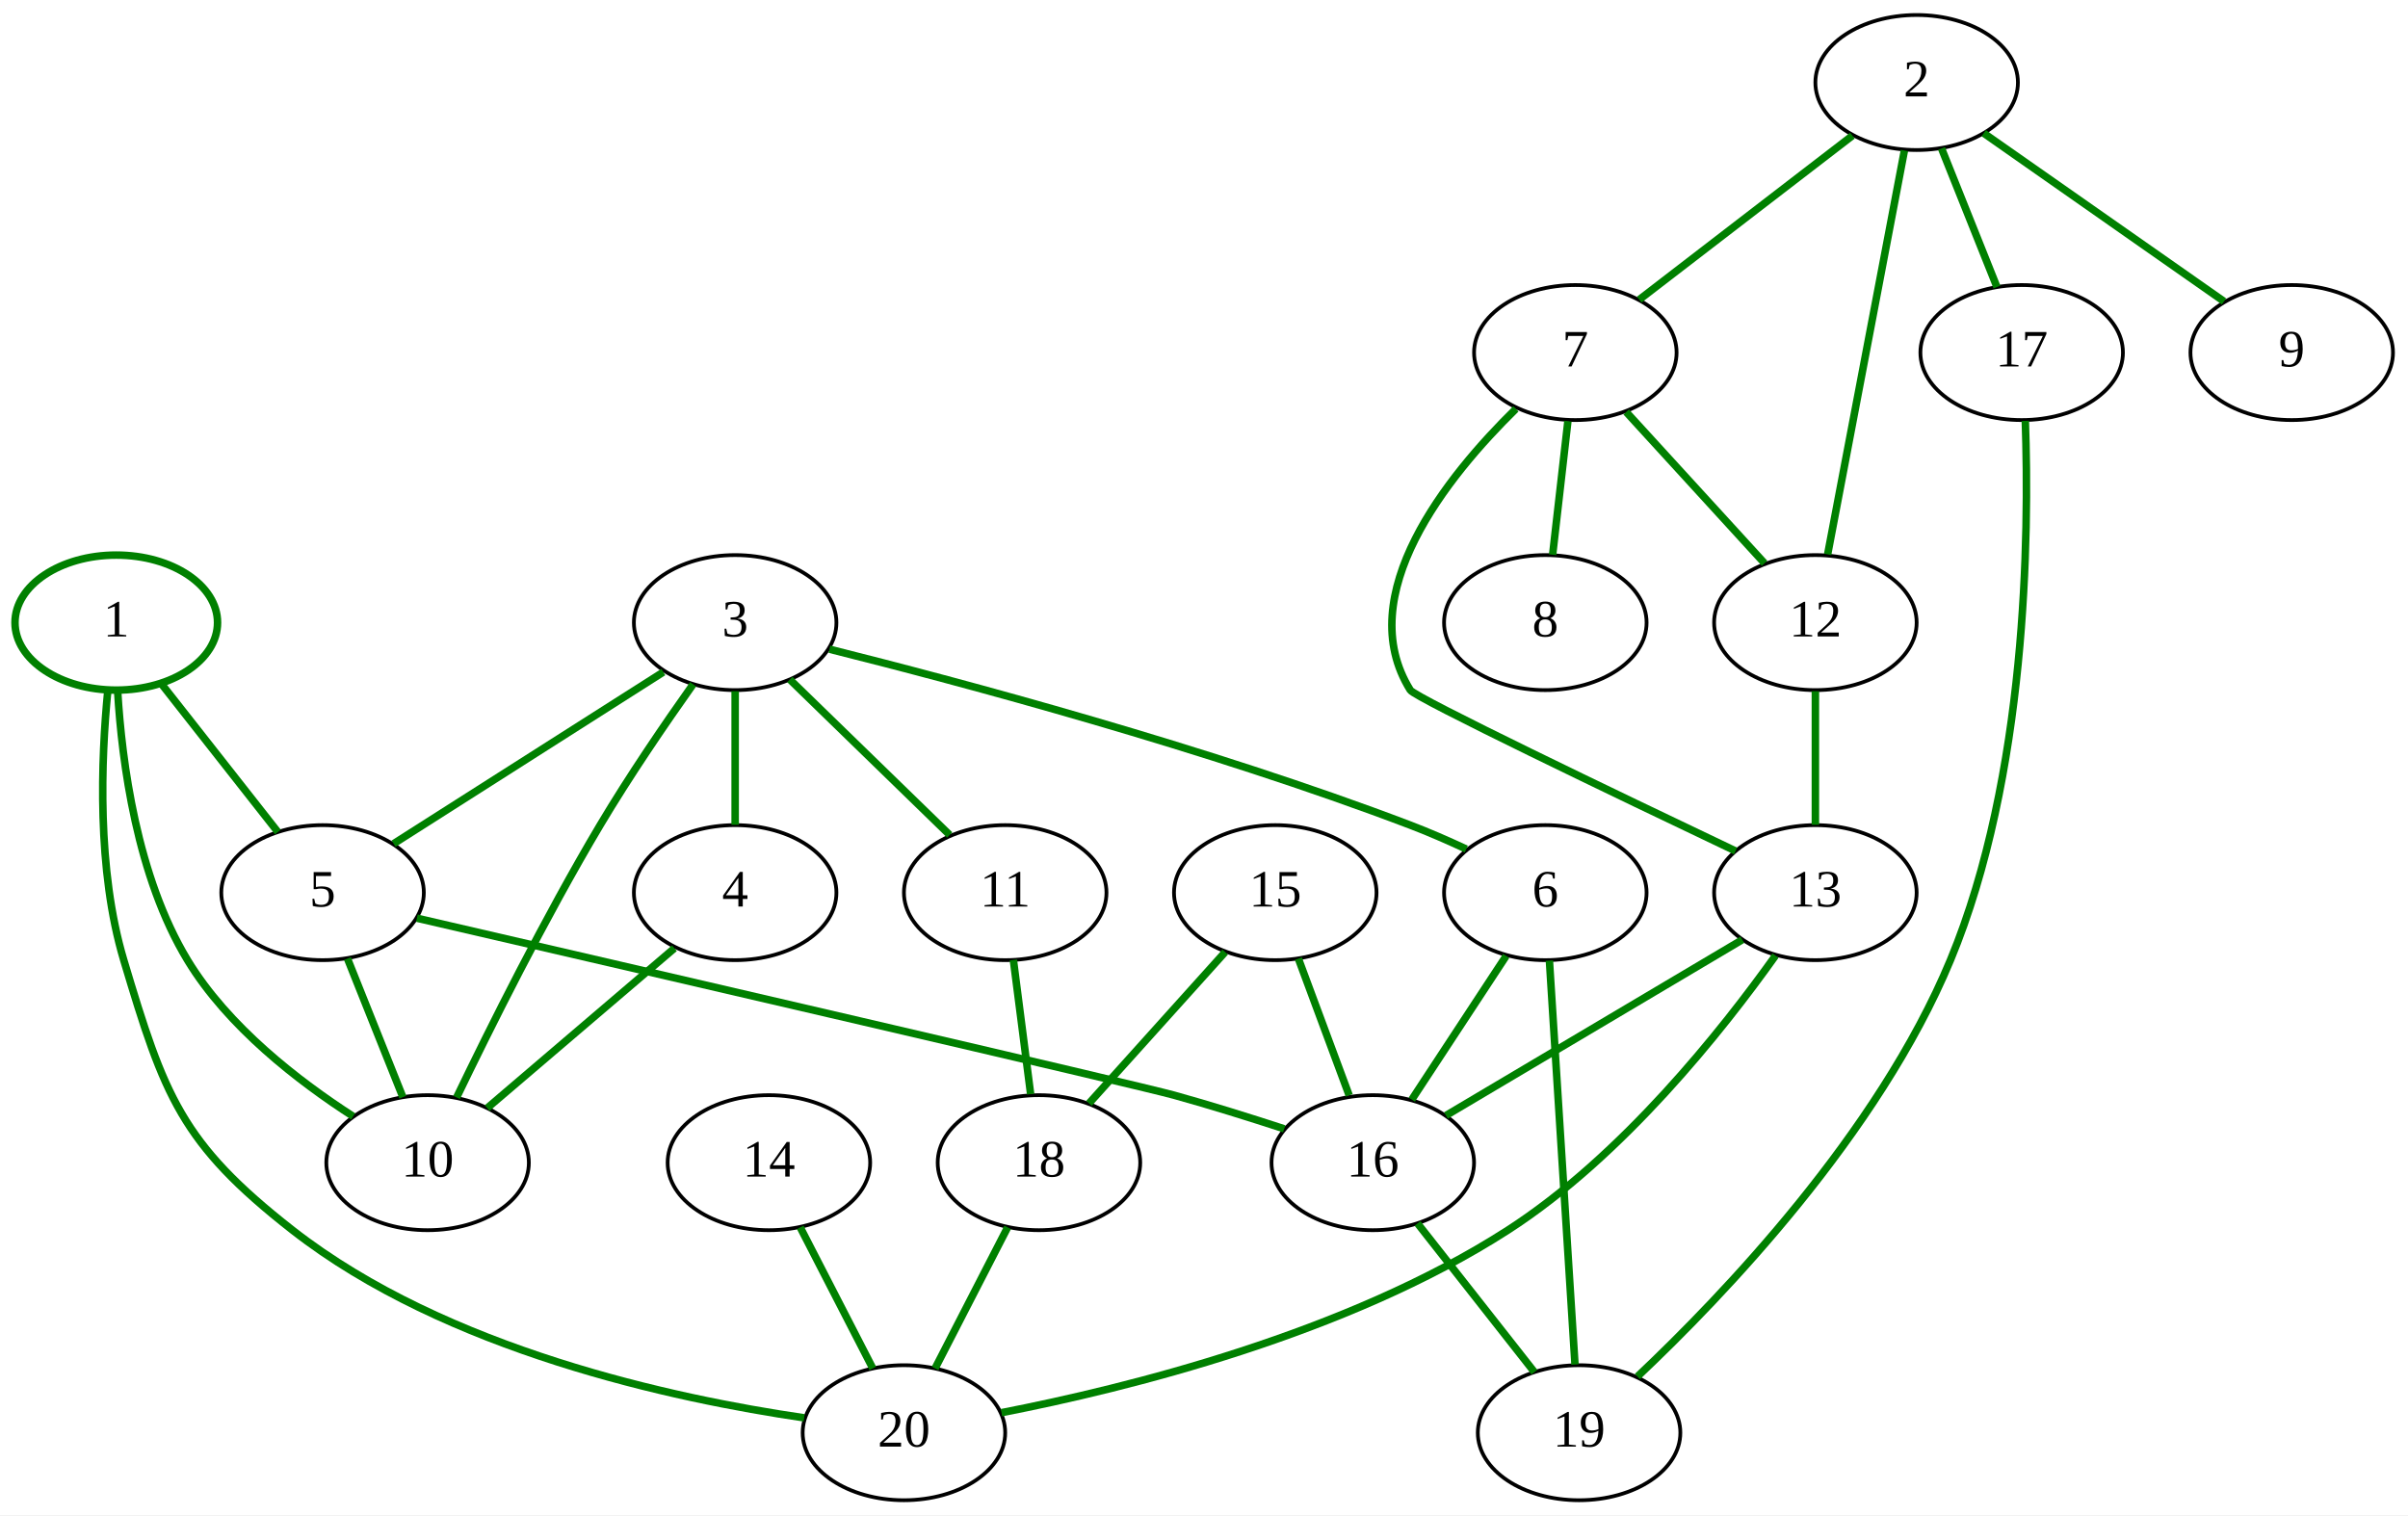
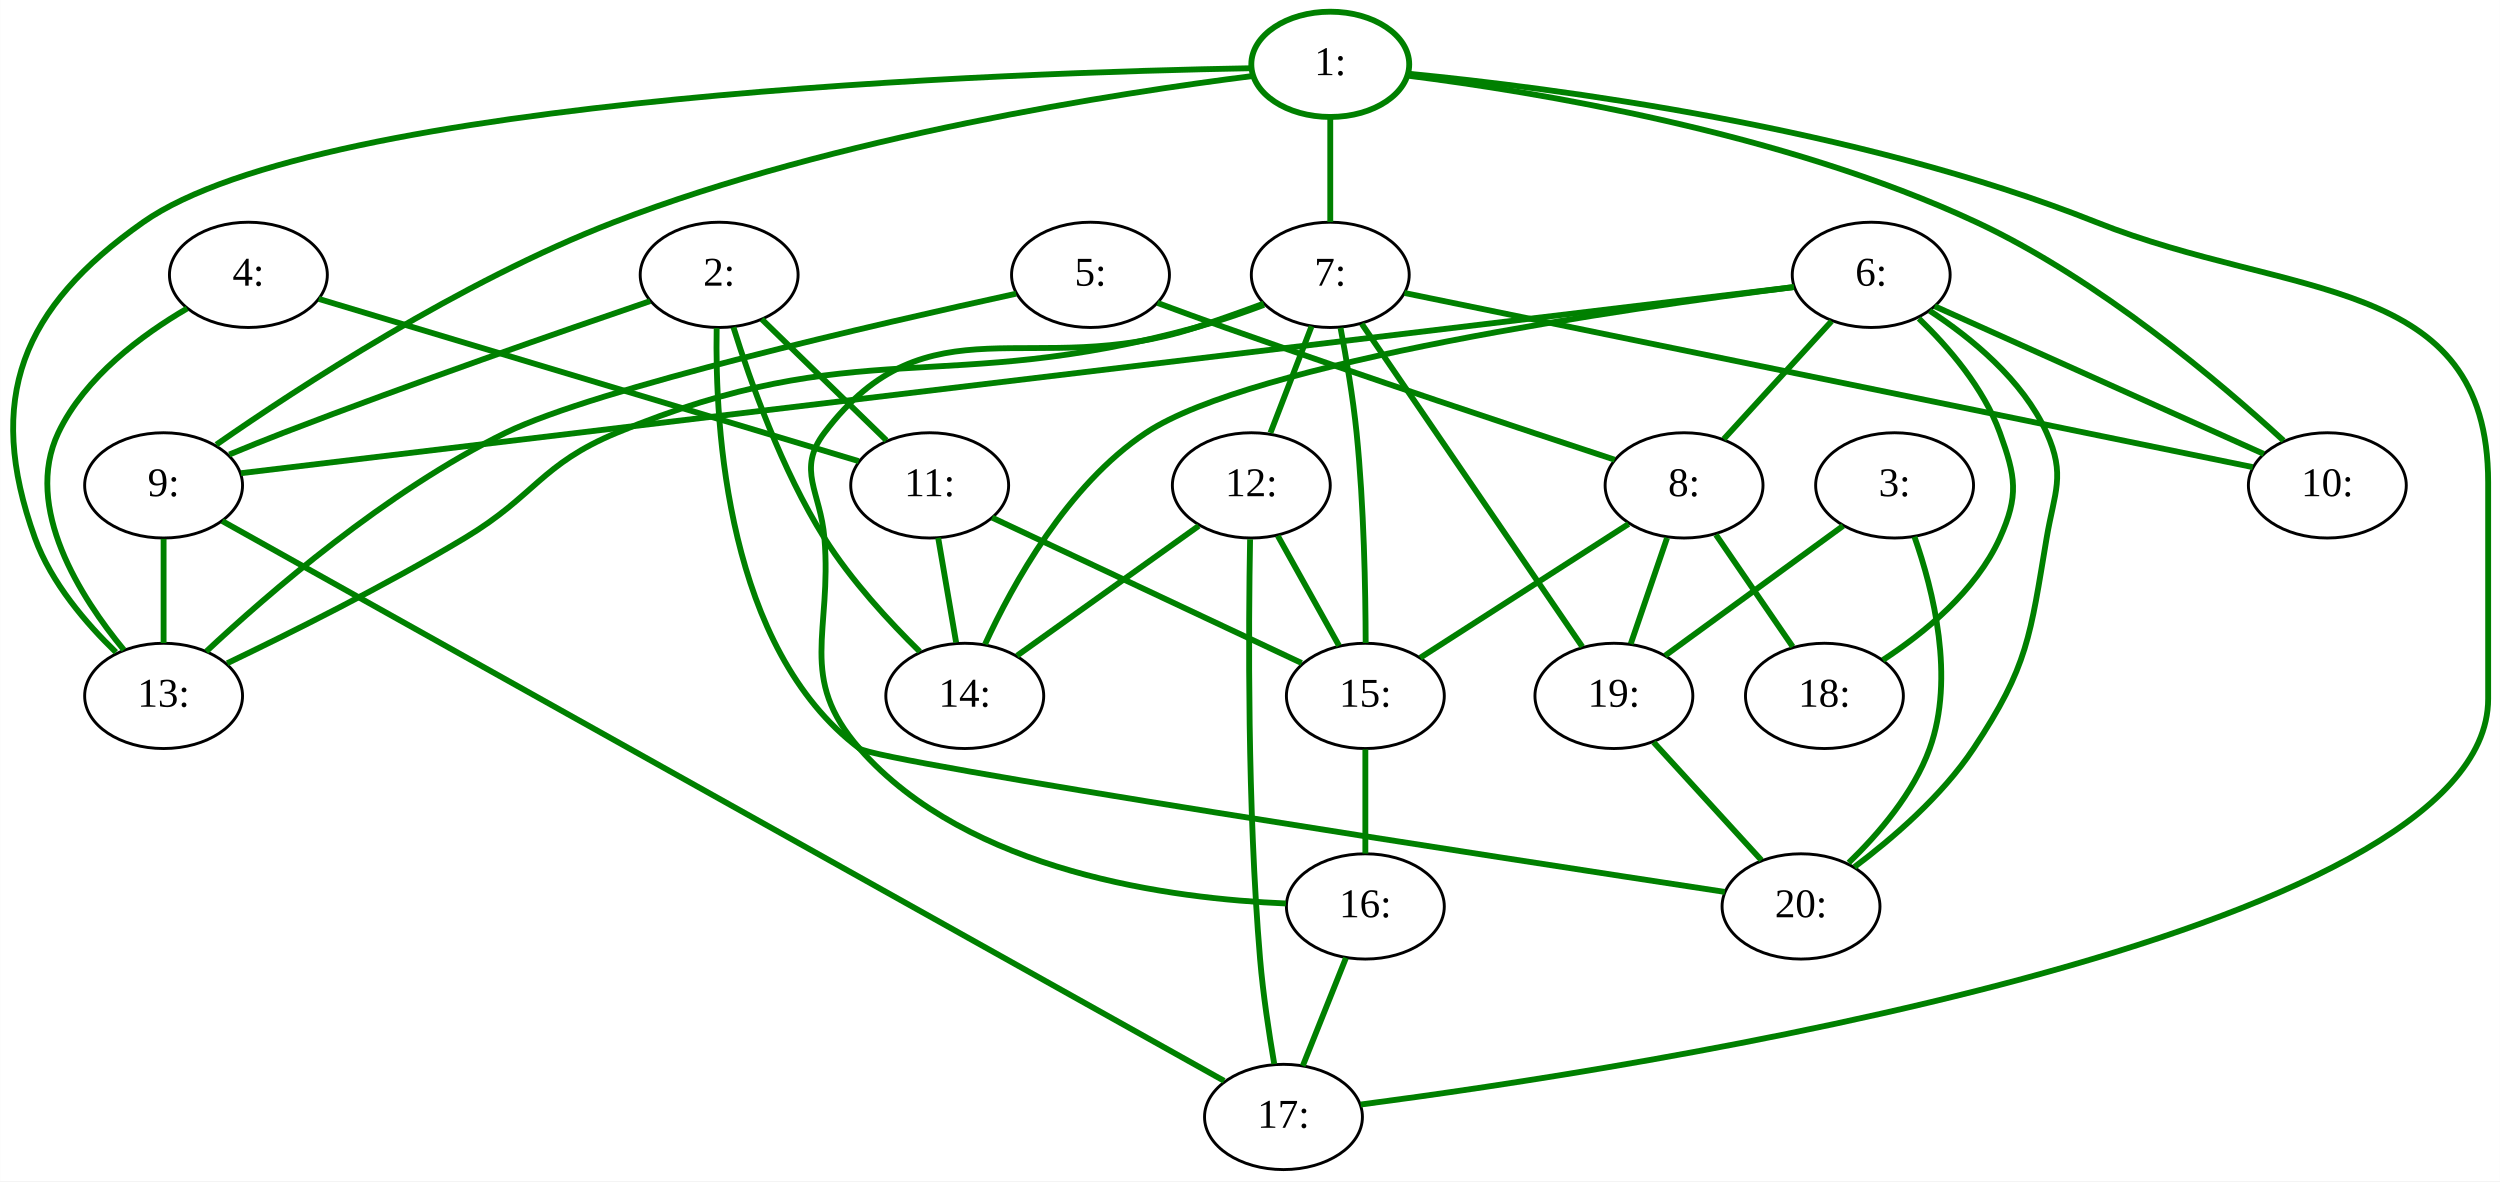
- <svg xmlns="http://www.w3.org/2000/svg" width="642pt" height="404pt" viewBox="0.00 0.00 642.00 404.00">
+ <svg xmlns="http://www.w3.org/2000/svg" width="855pt" height="404pt" viewBox="0.00 0.00 854.90 404.00">
  <g id="graph0" class="graph" transform="scale(1 1) rotate(0) translate(4 400)">
-     <polygon fill="white" stroke="transparent" points="-4,4 -4,-400 638,-400 638,4 -4,4" />
+     <polygon fill="white" stroke="transparent" points="-4,4 -4,-400 850.9,-400 850.9,4 -4,4" />
    <g id="node1" class="node">
-       <ellipse fill="none" stroke="Green" stroke-width="2" cx="27" cy="-234" rx="27" ry="18" />
-       <text text-anchor="middle" x="27" y="-230.3" font-family="Times New Roman,serif" font-size="14.00">1</text>
+       <ellipse fill="none" stroke="Green" stroke-width="2" cx="450.9" cy="-378" rx="27" ry="18" />
+       <text text-anchor="middle" x="450.9" y="-374.3" font-family="Times New Roman,serif" font-size="14.00">1:</text>
    </g>
    <g id="node2" class="node">
-       <ellipse fill="none" stroke="black" cx="82" cy="-162" rx="27" ry="18" />
-       <text text-anchor="middle" x="82" y="-158.3" font-family="Times New Roman,serif" font-size="14.00">5</text>
+       <ellipse fill="none" stroke="black" cx="791.9" cy="-234" rx="27" ry="18" />
+       <text text-anchor="middle" x="791.9" y="-230.3" font-family="Times New Roman,serif" font-size="14.00">10:</text>
    </g>
    <g id="edge1" class="edge">
-       <path fill="none" stroke="Green" stroke-width="2" d="M38.93,-217.81C48.16,-206.07 60.87,-189.89 70.09,-178.16" />
+       <path fill="none" stroke="Green" stroke-width="2" d="M477.56,-374.11C520.27,-368.73 605.94,-354.79 671.9,-324 713.74,-304.47 755.41,-269.07 776.92,-249.31" />
    </g>
    <g id="node3" class="node">
-       <ellipse fill="none" stroke="black" cx="110" cy="-90" rx="27" ry="18" />
-       <text text-anchor="middle" x="110" y="-86.3" font-family="Times New Roman,serif" font-size="14.00">10</text>
+       <ellipse fill="none" stroke="black" cx="434.9" cy="-18" rx="27" ry="18" />
+       <text text-anchor="middle" x="434.9" y="-14.3" font-family="Times New Roman,serif" font-size="14.00">17:</text>
    </g>
    <g id="edge2" class="edge">
-       <path fill="none" stroke="Green" stroke-width="2" d="M27.37,-215.71C28.5,-196.82 32.49,-166.3 46,-144 56.76,-126.23 75.67,-111.68 90.15,-102.35" />
+       <path fill="none" stroke="Green" stroke-width="2" d="M477.84,-374.76C526.35,-370.04 631,-356.66 712.9,-324 779.31,-297.52 846.9,-306.49 846.9,-235 846.9,-235 846.9,-235 846.9,-161 846.9,-79.1 552.24,-34.17 461.3,-22.25" />
    </g>
    <g id="node4" class="node">
-       <ellipse fill="none" stroke="black" cx="237" cy="-18" rx="27" ry="18" />
-       <text text-anchor="middle" x="237" y="-14.3" font-family="Times New Roman,serif" font-size="14.00">20</text>
+       <ellipse fill="none" stroke="black" cx="450.9" cy="-306" rx="27" ry="18" />
+       <text text-anchor="middle" x="450.9" y="-302.3" font-family="Times New Roman,serif" font-size="14.00">7:</text>
    </g>
    <g id="edge3" class="edge">
-       <path fill="none" stroke="Green" stroke-width="2" d="M24.74,-215.85C22.95,-197.62 21.78,-168.14 29,-144 39.81,-107.85 44.27,-95.23 74,-72 114.92,-40.03 175.79,-27.02 210.4,-21.97" />
+       <path fill="none" stroke="Green" stroke-width="2" d="M450.9,-359.7C450.9,-348.85 450.9,-334.92 450.9,-324.1" />
+     </g>
+     <g id="node5" class="node">
+       <ellipse fill="none" stroke="black" cx="51.9" cy="-234" rx="27" ry="18" />
+       <text text-anchor="middle" x="51.9" y="-230.3" font-family="Times New Roman,serif" font-size="14.00">9:</text>
+     </g>
+     <g id="edge4" class="edge">
+       <path fill="none" stroke="Green" stroke-width="2" d="M424.38,-374.01C378.58,-368.24 282.23,-353.47 205.9,-324 153.48,-303.75 97.76,-267.31 69.93,-247.94" />
+     </g>
+     <g id="node6" class="node">
+       <ellipse fill="none" stroke="black" cx="51.9" cy="-162" rx="27" ry="18" />
+       <text text-anchor="middle" x="51.9" y="-158.3" font-family="Times New Roman,serif" font-size="14.00">13:</text>
+     </g>
+     <g id="edge5" class="edge">
+       <path fill="none" stroke="Green" stroke-width="2" d="M423.94,-376.67C343.4,-375.21 106.39,-367.25 44.9,-324 3.4,-294.81 -9.32,-263.72 7.9,-216 13.43,-200.7 25.5,-186.7 35.6,-176.93" />
+     </g>
+     <g id="edge22" class="edge">
+       <path fill="none" stroke="Green" stroke-width="2" d="M476.26,-299.8C539.39,-286.84 703.08,-253.23 766.39,-240.24" />
+     </g>
+     <g id="edge23" class="edge">
+       <path fill="none" stroke="Green" stroke-width="2" d="M428.23,-295.73C420.88,-292.96 412.62,-290.11 404.9,-288 318.63,-264.41 289.54,-286.23 206.9,-252 180.93,-241.24 179.01,-230.46 154.9,-216 127.66,-199.65 94.81,-183.3 73.65,-173.17" />
+     </g>
+     <g id="node12" class="node">
+       <ellipse fill="none" stroke="black" cx="547.9" cy="-162" rx="27" ry="18" />
+       <text text-anchor="middle" x="547.9" y="-158.3" font-family="Times New Roman,serif" font-size="14.00">19:</text>
+     </g>
+     <g id="edge24" class="edge">
+       <path fill="none" stroke="Green" stroke-width="2" d="M461.66,-289.26C480.3,-261.97 518.43,-206.15 537.1,-178.81" />
+     </g>
+     <g id="node18" class="node">
+       <ellipse fill="none" stroke="black" cx="462.9" cy="-162" rx="27" ry="18" />
+       <text text-anchor="middle" x="462.9" y="-158.3" font-family="Times New Roman,serif" font-size="14.00">15:</text>
+     </g>
+     <g id="edge25" class="edge">
+       <path fill="none" stroke="Green" stroke-width="2" d="M454.41,-287.89C456.38,-277.55 458.68,-264.07 459.9,-252 462.43,-227.08 462.96,-198.06 463.01,-180.11" />
+     </g>
+     <g id="node19" class="node">
+       <ellipse fill="none" stroke="black" cx="423.9" cy="-234" rx="27" ry="18" />
+       <text text-anchor="middle" x="423.9" y="-230.3" font-family="Times New Roman,serif" font-size="14.00">12:</text>
+     </g>
+     <g id="edge26" class="edge">
+       <path fill="none" stroke="Green" stroke-width="2" d="M444.51,-288.41C440.26,-277.41 434.71,-263.03 430.44,-251.96" />
+     </g>
+     <g id="node20" class="node">
+       <ellipse fill="none" stroke="black" cx="462.9" cy="-90" rx="27" ry="18" />
+       <text text-anchor="middle" x="462.9" y="-86.3" font-family="Times New Roman,serif" font-size="14.00">16:</text>
+     </g>
+     <g id="edge27" class="edge">
+       <path fill="none" stroke="Green" stroke-width="2" d="M428.1,-296.17C420.74,-293.43 412.51,-290.48 404.9,-288 349.12,-269.82 313.28,-298.8 277.9,-252 268.26,-239.24 276.58,-231.95 277.9,-216 280.58,-183.67 268.53,-168.4 289.9,-144 327.06,-101.58 397.16,-92.59 435.74,-91.01" />
+     </g>
+     <g id="edge31" class="edge">
+       <path fill="none" stroke="Green" stroke-width="2" d="M71.96,-221.8C137.99,-184.9 348.18,-67.46 414.59,-30.35" />
+     </g>
+     <g id="edge32" class="edge">
+       <path fill="none" stroke="Green" stroke-width="2" d="M51.9,-215.7C51.9,-204.85 51.9,-190.92 51.9,-180.1" />
+     </g>
+     <g id="node7" class="node">
+       <ellipse fill="none" stroke="black" cx="241.9" cy="-306" rx="27" ry="18" />
+       <text text-anchor="middle" x="241.9" y="-302.3" font-family="Times New Roman,serif" font-size="14.00">2:</text>
+     </g>
+     <g id="edge6" class="edge">
+       <path fill="none" stroke="Green" stroke-width="2" d="M218.28,-297.02C188.78,-286.95 136.85,-268.91 92.9,-252 86.86,-249.68 80.37,-247.05 74.38,-244.56" />
+     </g>
+     <g id="node8" class="node">
+       <ellipse fill="none" stroke="black" cx="313.9" cy="-234" rx="27" ry="18" />
+       <text text-anchor="middle" x="313.9" y="-230.3" font-family="Times New Roman,serif" font-size="14.00">11:</text>
+     </g>
+     <g id="edge7" class="edge">
+       <path fill="none" stroke="Green" stroke-width="2" d="M256.47,-290.83C268.88,-278.77 286.63,-261.51 299.11,-249.38" />
+     </g>
+     <g id="node9" class="node">
+       <ellipse fill="none" stroke="black" cx="325.9" cy="-162" rx="27" ry="18" />
+       <text text-anchor="middle" x="325.9" y="-158.3" font-family="Times New Roman,serif" font-size="14.00">14:</text>
+     </g>
+     <g id="edge8" class="edge">
+       <path fill="none" stroke="Green" stroke-width="2" d="M246.78,-288.09C252.56,-269.54 263.29,-239.3 277.9,-216 287.01,-201.49 300.24,-187.22 310.51,-177.15" />
+     </g>
+     <g id="node10" class="node">
+       <ellipse fill="none" stroke="black" cx="611.9" cy="-90" rx="27" ry="18" />
+       <text text-anchor="middle" x="611.9" y="-86.3" font-family="Times New Roman,serif" font-size="14.00">20:</text>
+     </g>
+     <g id="edge9" class="edge">
+       <path fill="none" stroke="Green" stroke-width="2" d="M241.05,-287.77C240.42,-253.74 244.5,-178.26 289.9,-144 295.86,-139.51 510.24,-106.49 585.84,-94.96" />
+     </g>
+     <g id="edge33" class="edge">
+       <path fill="none" stroke="Green" stroke-width="2" d="M316.81,-216.05C318.67,-205.21 321.07,-191.18 322.94,-180.28" />
+     </g>
+     <g id="edge34" class="edge">
+       <path fill="none" stroke="Green" stroke-width="2" d="M335.25,-222.97C363.42,-209.74 412.73,-186.57 441.11,-173.24" />
+     </g>
+     <g id="node11" class="node">
+       <ellipse fill="none" stroke="black" cx="643.9" cy="-234" rx="27" ry="18" />
+       <text text-anchor="middle" x="643.9" y="-230.3" font-family="Times New Roman,serif" font-size="14.00">3:</text>
+     </g>
+     <g id="edge10" class="edge">
+       <path fill="none" stroke="Green" stroke-width="2" d="M650.69,-216.43C657.13,-198.18 664.64,-168.2 655.9,-144 650.38,-128.7 638.31,-114.7 628.2,-104.93" />
+     </g>
+     <g id="edge11" class="edge">
+       <path fill="none" stroke="Green" stroke-width="2" d="M626.3,-220.16C608.97,-207.53 582.68,-188.36 565.4,-175.76" />
+     </g>
+     <g id="edge40" class="edge">
+       <path fill="none" stroke="Green" stroke-width="2" d="M561.48,-146.15C572.34,-134.28 587.5,-117.7 598.35,-105.82" />
+     </g>
+     <g id="node13" class="node">
+       <ellipse fill="none" stroke="black" cx="80.9" cy="-306" rx="27" ry="18" />
+       <text text-anchor="middle" x="80.9" y="-302.3" font-family="Times New Roman,serif" font-size="14.00">4:</text>
+     </g>
+     <g id="edge12" class="edge">
+       <path fill="none" stroke="Green" stroke-width="2" d="M59.95,-294.5C44.61,-285.54 24.96,-271.07 15.9,-252 3.75,-226.4 23.61,-195.56 38.33,-177.72" />
+     </g>
+     <g id="edge13" class="edge">
+       <path fill="none" stroke="Green" stroke-width="2" d="M104.96,-297.77C149.61,-284.36 244.82,-255.76 289.63,-242.29" />
+     </g>
+     <g id="node14" class="node">
+       <ellipse fill="none" stroke="black" cx="368.9" cy="-306" rx="27" ry="18" />
+       <text text-anchor="middle" x="368.9" y="-302.3" font-family="Times New Roman,serif" font-size="14.00">5:</text>
    </g>
    <g id="edge14" class="edge">
-       <path fill="none" stroke="Green" stroke-width="2" d="M88.64,-144.41C93.1,-133.25 98.96,-118.6 103.41,-107.47" />
-     </g>
-     <g id="node14" class="node">
-       <ellipse fill="none" stroke="black" cx="362" cy="-90" rx="27" ry="18" />
-       <text text-anchor="middle" x="362" y="-86.3" font-family="Times New Roman,serif" font-size="14.00">16</text>
+       <path fill="none" stroke="Green" stroke-width="2" d="M343.46,-299.56C296.89,-289.38 199.88,-267.14 168.9,-252 128.09,-232.05 87.47,-196.81 66.5,-177.2" />
+     </g>
+     <g id="node15" class="node">
+       <ellipse fill="none" stroke="black" cx="571.9" cy="-234" rx="27" ry="18" />
+       <text text-anchor="middle" x="571.9" y="-230.3" font-family="Times New Roman,serif" font-size="14.00">8:</text>
    </g>
    <g id="edge15" class="edge">
-       <path fill="none" stroke="Green" stroke-width="2" d="M107.15,-155.19C164.18,-141.99 299.18,-110.72 309,-108 318.69,-105.32 329.25,-102.01 338.38,-99.03" />
-     </g>
-     <g id="node5" class="node">
-       <ellipse fill="none" stroke="black" cx="507" cy="-378" rx="27" ry="18" />
-       <text text-anchor="middle" x="507" y="-374.3" font-family="Times New Roman,serif" font-size="14.00">2</text>
-     </g>
-     <g id="node6" class="node">
-       <ellipse fill="none" stroke="black" cx="416" cy="-306" rx="27" ry="18" />
-       <text text-anchor="middle" x="416" y="-302.3" font-family="Times New Roman,serif" font-size="14.00">7</text>
-     </g>
-     <g id="edge4" class="edge">
-       <path fill="none" stroke="Green" stroke-width="2" d="M489.88,-363.83C473.61,-351.32 449.28,-332.6 433.04,-320.11" />
-     </g>
-     <g id="node7" class="node">
-       <ellipse fill="none" stroke="black" cx="480" cy="-234" rx="27" ry="18" />
-       <text text-anchor="middle" x="480" y="-230.3" font-family="Times New Roman,serif" font-size="14.00">12</text>
-     </g>
-     <g id="edge5" class="edge">
-       <path fill="none" stroke="Green" stroke-width="2" d="M503.74,-359.87C498.55,-332.58 488.47,-279.52 483.27,-252.19" />
-     </g>
-     <g id="node8" class="node">
-       <ellipse fill="none" stroke="black" cx="535" cy="-306" rx="27" ry="18" />
-       <text text-anchor="middle" x="535" y="-302.3" font-family="Times New Roman,serif" font-size="14.00">17</text>
-     </g>
-     <g id="edge6" class="edge">
-       <path fill="none" stroke="Green" stroke-width="2" d="M513.64,-360.41C518.1,-349.25 523.96,-334.6 528.41,-323.47" />
-     </g>
-     <g id="node9" class="node">
-       <ellipse fill="none" stroke="black" cx="607" cy="-306" rx="27" ry="18" />
-       <text text-anchor="middle" x="607" y="-302.3" font-family="Times New Roman,serif" font-size="14.00">9</text>
-     </g>
-     <g id="edge7" class="edge">
-       <path fill="none" stroke="Green" stroke-width="2" d="M524.88,-364.49C542.97,-351.82 570.78,-332.35 588.94,-319.64" />
+       <path fill="none" stroke="Green" stroke-width="2" d="M391.79,-296.4C399.15,-293.67 407.36,-290.67 414.9,-288 461.96,-271.36 517.35,-252.93 548.16,-242.78" />
+     </g>
+     <g id="edge28" class="edge">
+       <path fill="none" stroke="Green" stroke-width="2" d="M566.09,-216.05C562.32,-205.05 557.42,-190.76 553.66,-179.79" />
+     </g>
+     <g id="node17" class="node">
+       <ellipse fill="none" stroke="black" cx="619.9" cy="-162" rx="27" ry="18" />
+       <text text-anchor="middle" x="619.9" y="-158.3" font-family="Times New Roman,serif" font-size="14.00">18:</text>
+     </g>
+     <g id="edge29" class="edge">
+       <path fill="none" stroke="Green" stroke-width="2" d="M582.8,-217.12C590.65,-205.66 601.21,-190.26 609.06,-178.82" />
+     </g>
+     <g id="edge30" class="edge">
+       <path fill="none" stroke="Green" stroke-width="2" d="M552.92,-220.81C532.91,-207.96 501.6,-187.85 481.67,-175.05" />
+     </g>
+     <g id="node16" class="node">
+       <ellipse fill="none" stroke="black" cx="635.9" cy="-306" rx="27" ry="18" />
+       <text text-anchor="middle" x="635.9" y="-302.3" font-family="Times New Roman,serif" font-size="14.00">6:</text>
+     </g>
+     <g id="edge16" class="edge">
+       <path fill="none" stroke="Green" stroke-width="2" d="M657.6,-295.27C687.32,-281.93 740.39,-258.11 770.15,-244.76" />
+     </g>
+     <g id="edge17" class="edge">
+       <path fill="none" stroke="Green" stroke-width="2" d="M609.29,-301.81C511.89,-290.14 175.44,-249.81 78.34,-238.17" />
    </g>
    <g id="edge18" class="edge">
-       <path fill="none" stroke="Green" stroke-width="2" d="M429.57,-290.15C440.43,-278.28 455.59,-261.7 466.45,-249.82" />
-     </g>
-     <g id="node16" class="node">
-       <ellipse fill="none" stroke="black" cx="408" cy="-234" rx="27" ry="18" />
-       <text text-anchor="middle" x="408" y="-230.3" font-family="Times New Roman,serif" font-size="14.00">8</text>
+       <path fill="none" stroke="Green" stroke-width="2" d="M609.5,-301.84C553.36,-294.73 424.3,-276.18 387.9,-252 360.93,-234.08 342.21,-200.06 332.84,-179.67" />
    </g>
    <g id="edge19" class="edge">
-       <path fill="none" stroke="Green" stroke-width="2" d="M414.02,-287.7C412.78,-276.85 411.19,-262.92 409.95,-252.1" />
-     </g>
-     <g id="node17" class="node">
-       <ellipse fill="none" stroke="black" cx="480" cy="-162" rx="27" ry="18" />
-       <text text-anchor="middle" x="480" y="-158.3" font-family="Times New Roman,serif" font-size="14.00">13</text>
+       <path fill="none" stroke="Green" stroke-width="2" d="M655.88,-293.73C669.97,-284.53 687.73,-270.12 695.9,-252 702.48,-237.41 698.57,-231.78 695.9,-216 690.27,-182.6 689.65,-172.21 670.9,-144 660.08,-127.72 643.11,-113.19 630.15,-103.48" />
    </g>
    <g id="edge20" class="edge">
-       <path fill="none" stroke="Green" stroke-width="2" d="M400.15,-290.98C381.87,-273.05 356.23,-241.31 372,-216 373.26,-213.98 427.61,-187.9 458.72,-173.1" />
-     </g>
-     <g id="edge22" class="edge">
-       <path fill="none" stroke="Green" stroke-width="2" d="M480,-215.7C480,-204.85 480,-190.92 480,-180.1" />
-     </g>
-     <g id="node15" class="node">
-       <ellipse fill="none" stroke="black" cx="417" cy="-18" rx="27" ry="18" />
-       <text text-anchor="middle" x="417" y="-14.3" font-family="Times New Roman,serif" font-size="14.00">19</text>
-     </g>
-     <g id="edge29" class="edge">
-       <path fill="none" stroke="Green" stroke-width="2" d="M535.97,-287.78C537.04,-257.47 536.4,-193.13 516,-144 496.78,-97.73 455.25,-54.4 432.56,-32.98" />
-     </g>
-     <g id="node10" class="node">
-       <ellipse fill="none" stroke="black" cx="192" cy="-234" rx="27" ry="18" />
-       <text text-anchor="middle" x="192" y="-230.3" font-family="Times New Roman,serif" font-size="14.00">3</text>
-     </g>
-     <g id="edge8" class="edge">
-       <path fill="none" stroke="Green" stroke-width="2" d="M172.84,-220.81C152.65,-207.96 121.05,-187.85 100.94,-175.05" />
-     </g>
-     <g id="edge9" class="edge">
-       <path fill="none" stroke="Green" stroke-width="2" d="M180.79,-217.55C173.41,-207.15 163.74,-193 156,-180 141.32,-155.34 126.46,-125.49 117.74,-107.39" />
-     </g>
-     <g id="node11" class="node">
-       <ellipse fill="none" stroke="black" cx="264" cy="-162" rx="27" ry="18" />
-       <text text-anchor="middle" x="264" y="-158.3" font-family="Times New Roman,serif" font-size="14.00">11</text>
-     </g>
-     <g id="edge10" class="edge">
-       <path fill="none" stroke="Green" stroke-width="2" d="M206.57,-218.83C218.98,-206.77 236.73,-189.51 249.2,-177.38" />
-     </g>
-     <g id="node12" class="node">
-       <ellipse fill="none" stroke="black" cx="192" cy="-162" rx="27" ry="18" />
-       <text text-anchor="middle" x="192" y="-158.3" font-family="Times New Roman,serif" font-size="14.00">4</text>
-     </g>
-     <g id="edge11" class="edge">
-       <path fill="none" stroke="Green" stroke-width="2" d="M192,-215.7C192,-204.85 192,-190.92 192,-180.1" />
-     </g>
-     <g id="node13" class="node">
-       <ellipse fill="none" stroke="black" cx="408" cy="-162" rx="27" ry="18" />
-       <text text-anchor="middle" x="408" y="-158.3" font-family="Times New Roman,serif" font-size="14.00">6</text>
-     </g>
-     <g id="edge12" class="edge">
-       <path fill="none" stroke="Green" stroke-width="2" d="M217.15,-226.91C252.32,-218.1 317.96,-200.57 372,-180 376.91,-178.13 382.08,-175.87 386.92,-173.62" />
-     </g>
-     <g id="node18" class="node">
-       <ellipse fill="none" stroke="black" cx="273" cy="-90" rx="27" ry="18" />
-       <text text-anchor="middle" x="273" y="-86.3" font-family="Times New Roman,serif" font-size="14.00">18</text>
+       <path fill="none" stroke="Green" stroke-width="2" d="M622.33,-290.15C611.47,-278.28 596.31,-261.7 585.46,-249.82" />
    </g>
    <g id="edge21" class="edge">
-       <path fill="none" stroke="Green" stroke-width="2" d="M266.18,-144.05C267.57,-133.21 269.38,-119.18 270.78,-108.28" />
-     </g>
-     <g id="edge13" class="edge">
-       <path fill="none" stroke="Green" stroke-width="2" d="M175.8,-147.17C161.33,-134.82 140.26,-116.83 125.89,-104.56" />
-     </g>
-     <g id="edge16" class="edge">
-       <path fill="none" stroke="Green" stroke-width="2" d="M397.56,-145.12C390.03,-133.66 379.92,-118.26 372.4,-106.82" />
-     </g>
-     <g id="edge17" class="edge">
-       <path fill="none" stroke="Green" stroke-width="2" d="M409.09,-143.87C410.82,-116.58 414.18,-63.52 415.91,-36.19" />
-     </g>
-     <g id="edge28" class="edge">
-       <path fill="none" stroke="Green" stroke-width="2" d="M373.93,-73.81C383.16,-62.07 395.87,-45.89 405.09,-34.16" />
-     </g>
-     <g id="edge23" class="edge">
-       <path fill="none" stroke="Green" stroke-width="2" d="M469.37,-145.21C455.26,-125.41 428.56,-91.68 398,-72 355.08,-44.36 296.38,-29.84 263.01,-23.35" />
-     </g>
-     <g id="edge24" class="edge">
-       <path fill="none" stroke="Green" stroke-width="2" d="M460.51,-149.44C438.65,-136.47 403.39,-115.55 381.51,-102.58" />
-     </g>
-     <g id="edge30" class="edge">
-       <path fill="none" stroke="Green" stroke-width="2" d="M264.65,-72.76C258.83,-61.46 251.11,-46.44 245.3,-35.15" />
-     </g>
-     <g id="node19" class="node">
-       <ellipse fill="none" stroke="black" cx="201" cy="-90" rx="27" ry="18" />
-       <text text-anchor="middle" x="201" y="-86.3" font-family="Times New Roman,serif" font-size="14.00">14</text>
-     </g>
-     <g id="edge25" class="edge">
-       <path fill="none" stroke="Green" stroke-width="2" d="M209.35,-72.76C215.17,-61.46 222.89,-46.44 228.7,-35.15" />
-     </g>
-     <g id="node20" class="node">
-       <ellipse fill="none" stroke="black" cx="336" cy="-162" rx="27" ry="18" />
-       <text text-anchor="middle" x="336" y="-158.3" font-family="Times New Roman,serif" font-size="14.00">15</text>
-     </g>
-     <g id="edge26" class="edge">
-       <path fill="none" stroke="Green" stroke-width="2" d="M342.16,-144.41C346.25,-133.41 351.59,-119.03 355.7,-107.96" />
-     </g>
-     <g id="edge27" class="edge">
-       <path fill="none" stroke="Green" stroke-width="2" d="M322.64,-146.15C311.95,-134.28 297.03,-117.7 286.34,-105.82" />
+       <path fill="none" stroke="Green" stroke-width="2" d="M652.2,-291.07C662.31,-281.3 674.38,-267.3 679.9,-252 685.34,-236.95 686.48,-230.59 679.9,-216 671.73,-197.88 653.97,-183.47 639.88,-174.27" />
+     </g>
+     <g id="edge38" class="edge">
+       <path fill="none" stroke="Green" stroke-width="2" d="M462.9,-143.7C462.9,-132.85 462.9,-118.92 462.9,-108.1" />
+     </g>
+     <g id="edge35" class="edge">
+       <path fill="none" stroke="Green" stroke-width="2" d="M423.48,-215.57C422.93,-185.99 422.51,-124.09 426.9,-72 427.92,-59.95 429.97,-46.47 431.74,-36.12" />
+     </g>
+     <g id="edge36" class="edge">
+       <path fill="none" stroke="Green" stroke-width="2" d="M405.93,-220.16C388.25,-207.53 361.41,-188.36 343.77,-175.76" />
+     </g>
+     <g id="edge37" class="edge">
+       <path fill="none" stroke="Green" stroke-width="2" d="M432.95,-216.76C439.25,-205.46 447.62,-190.44 453.91,-179.15" />
+     </g>
+     <g id="edge39" class="edge">
+       <path fill="none" stroke="Green" stroke-width="2" d="M456.27,-72.41C451.81,-61.25 445.95,-46.6 441.49,-35.47" />
    </g>
  </g>
</svg>
